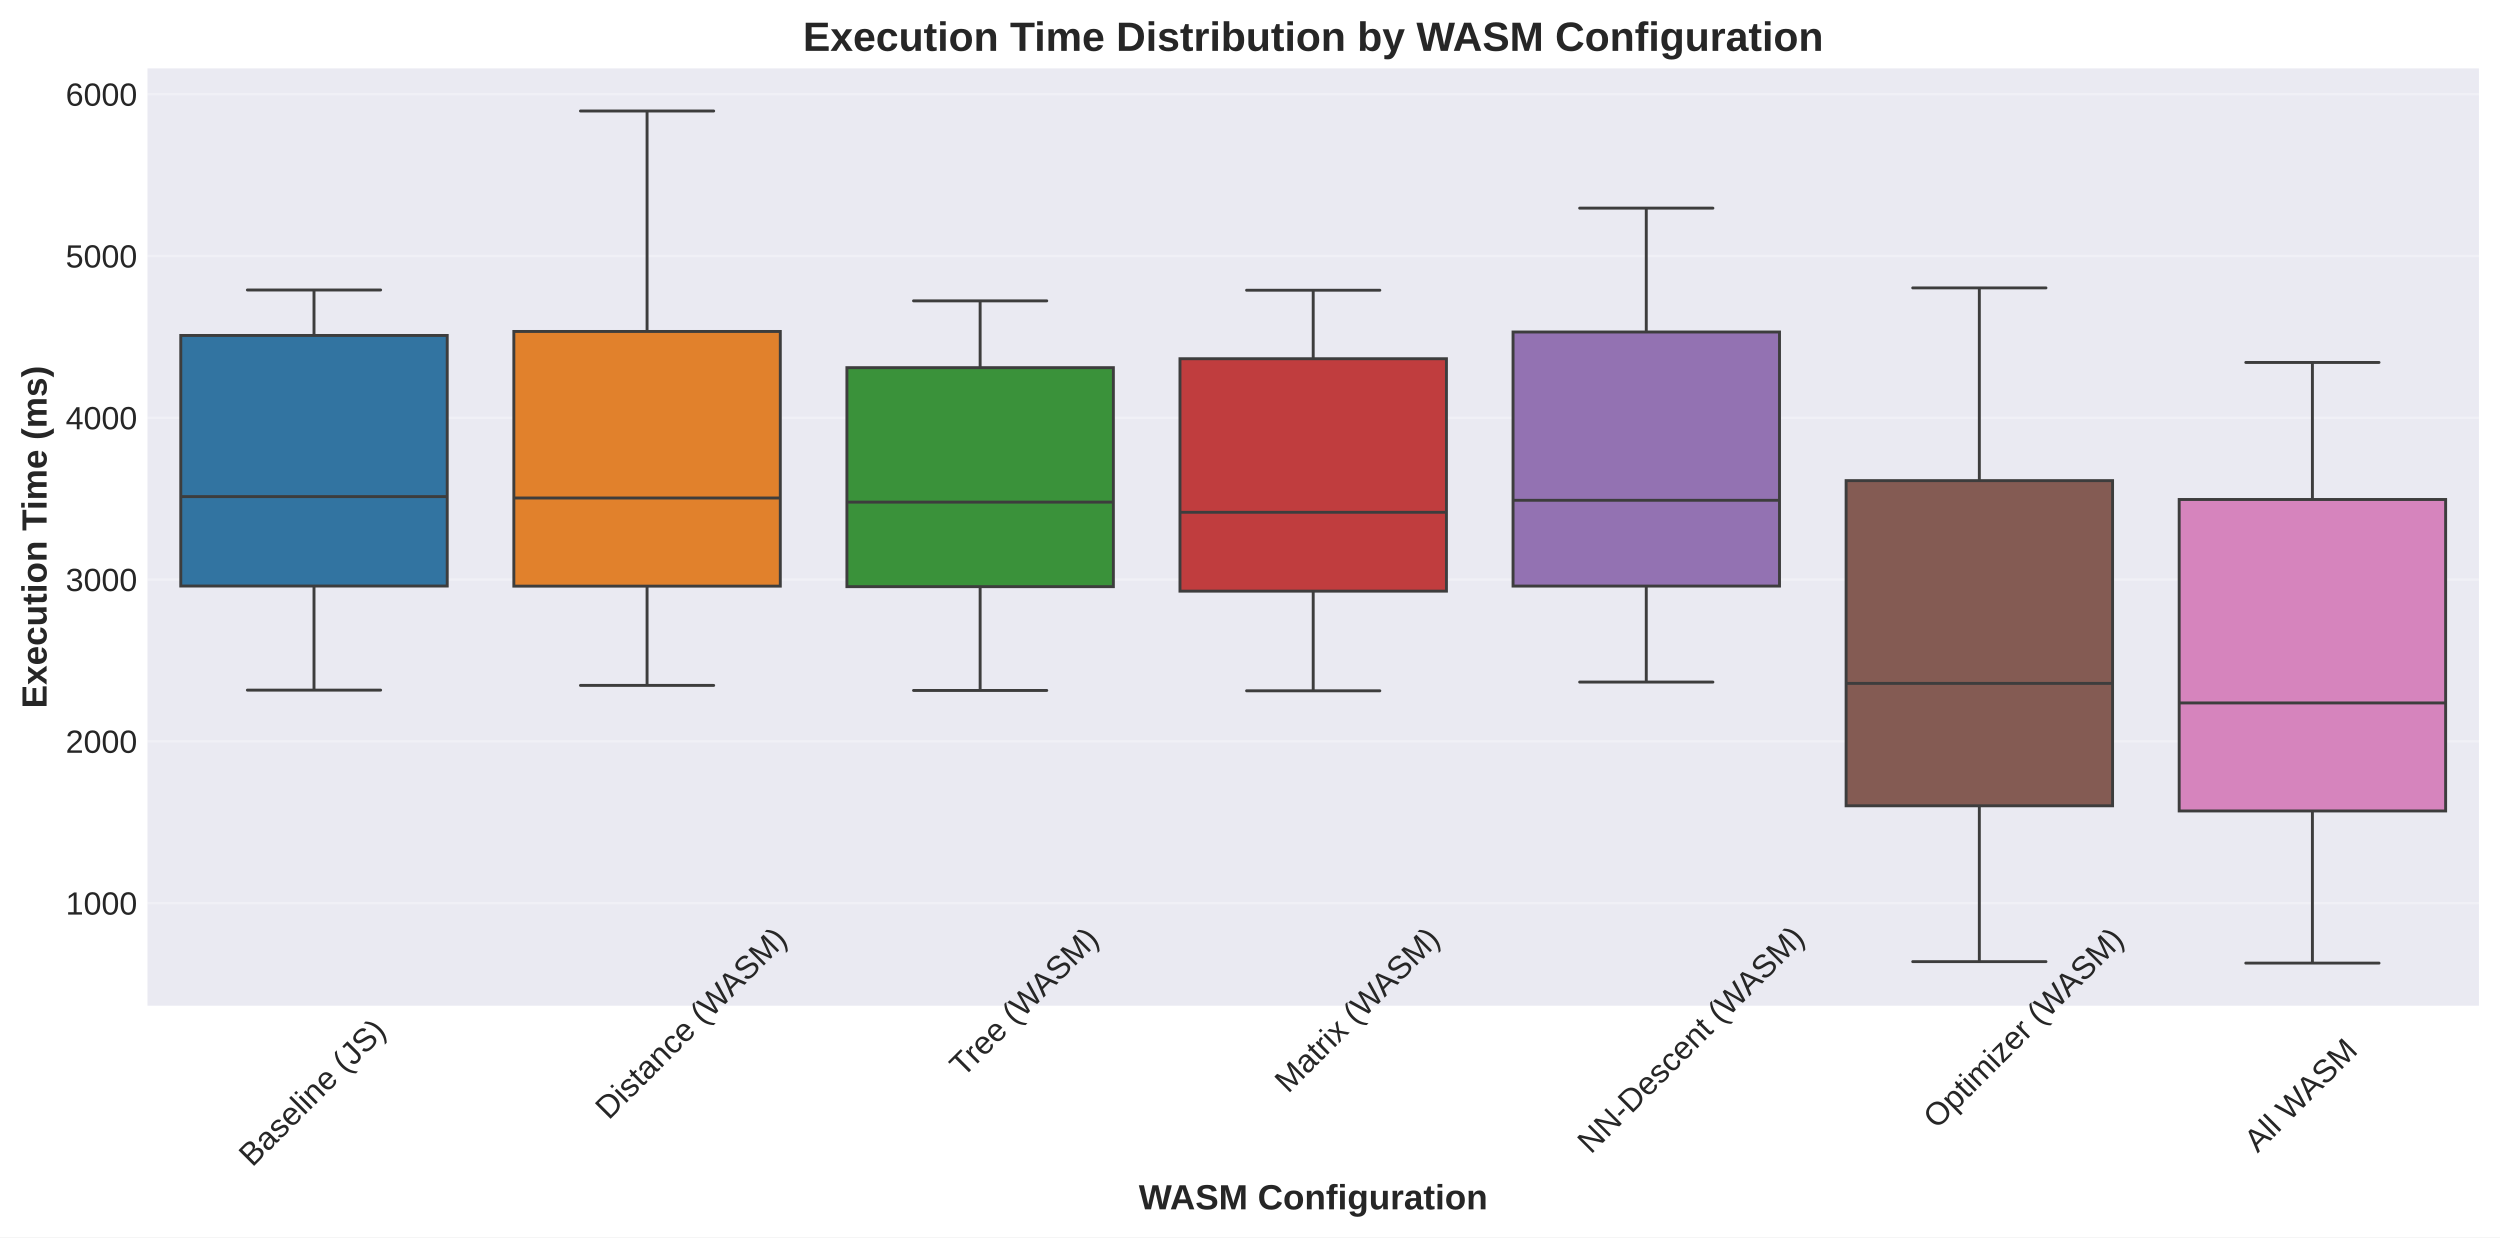
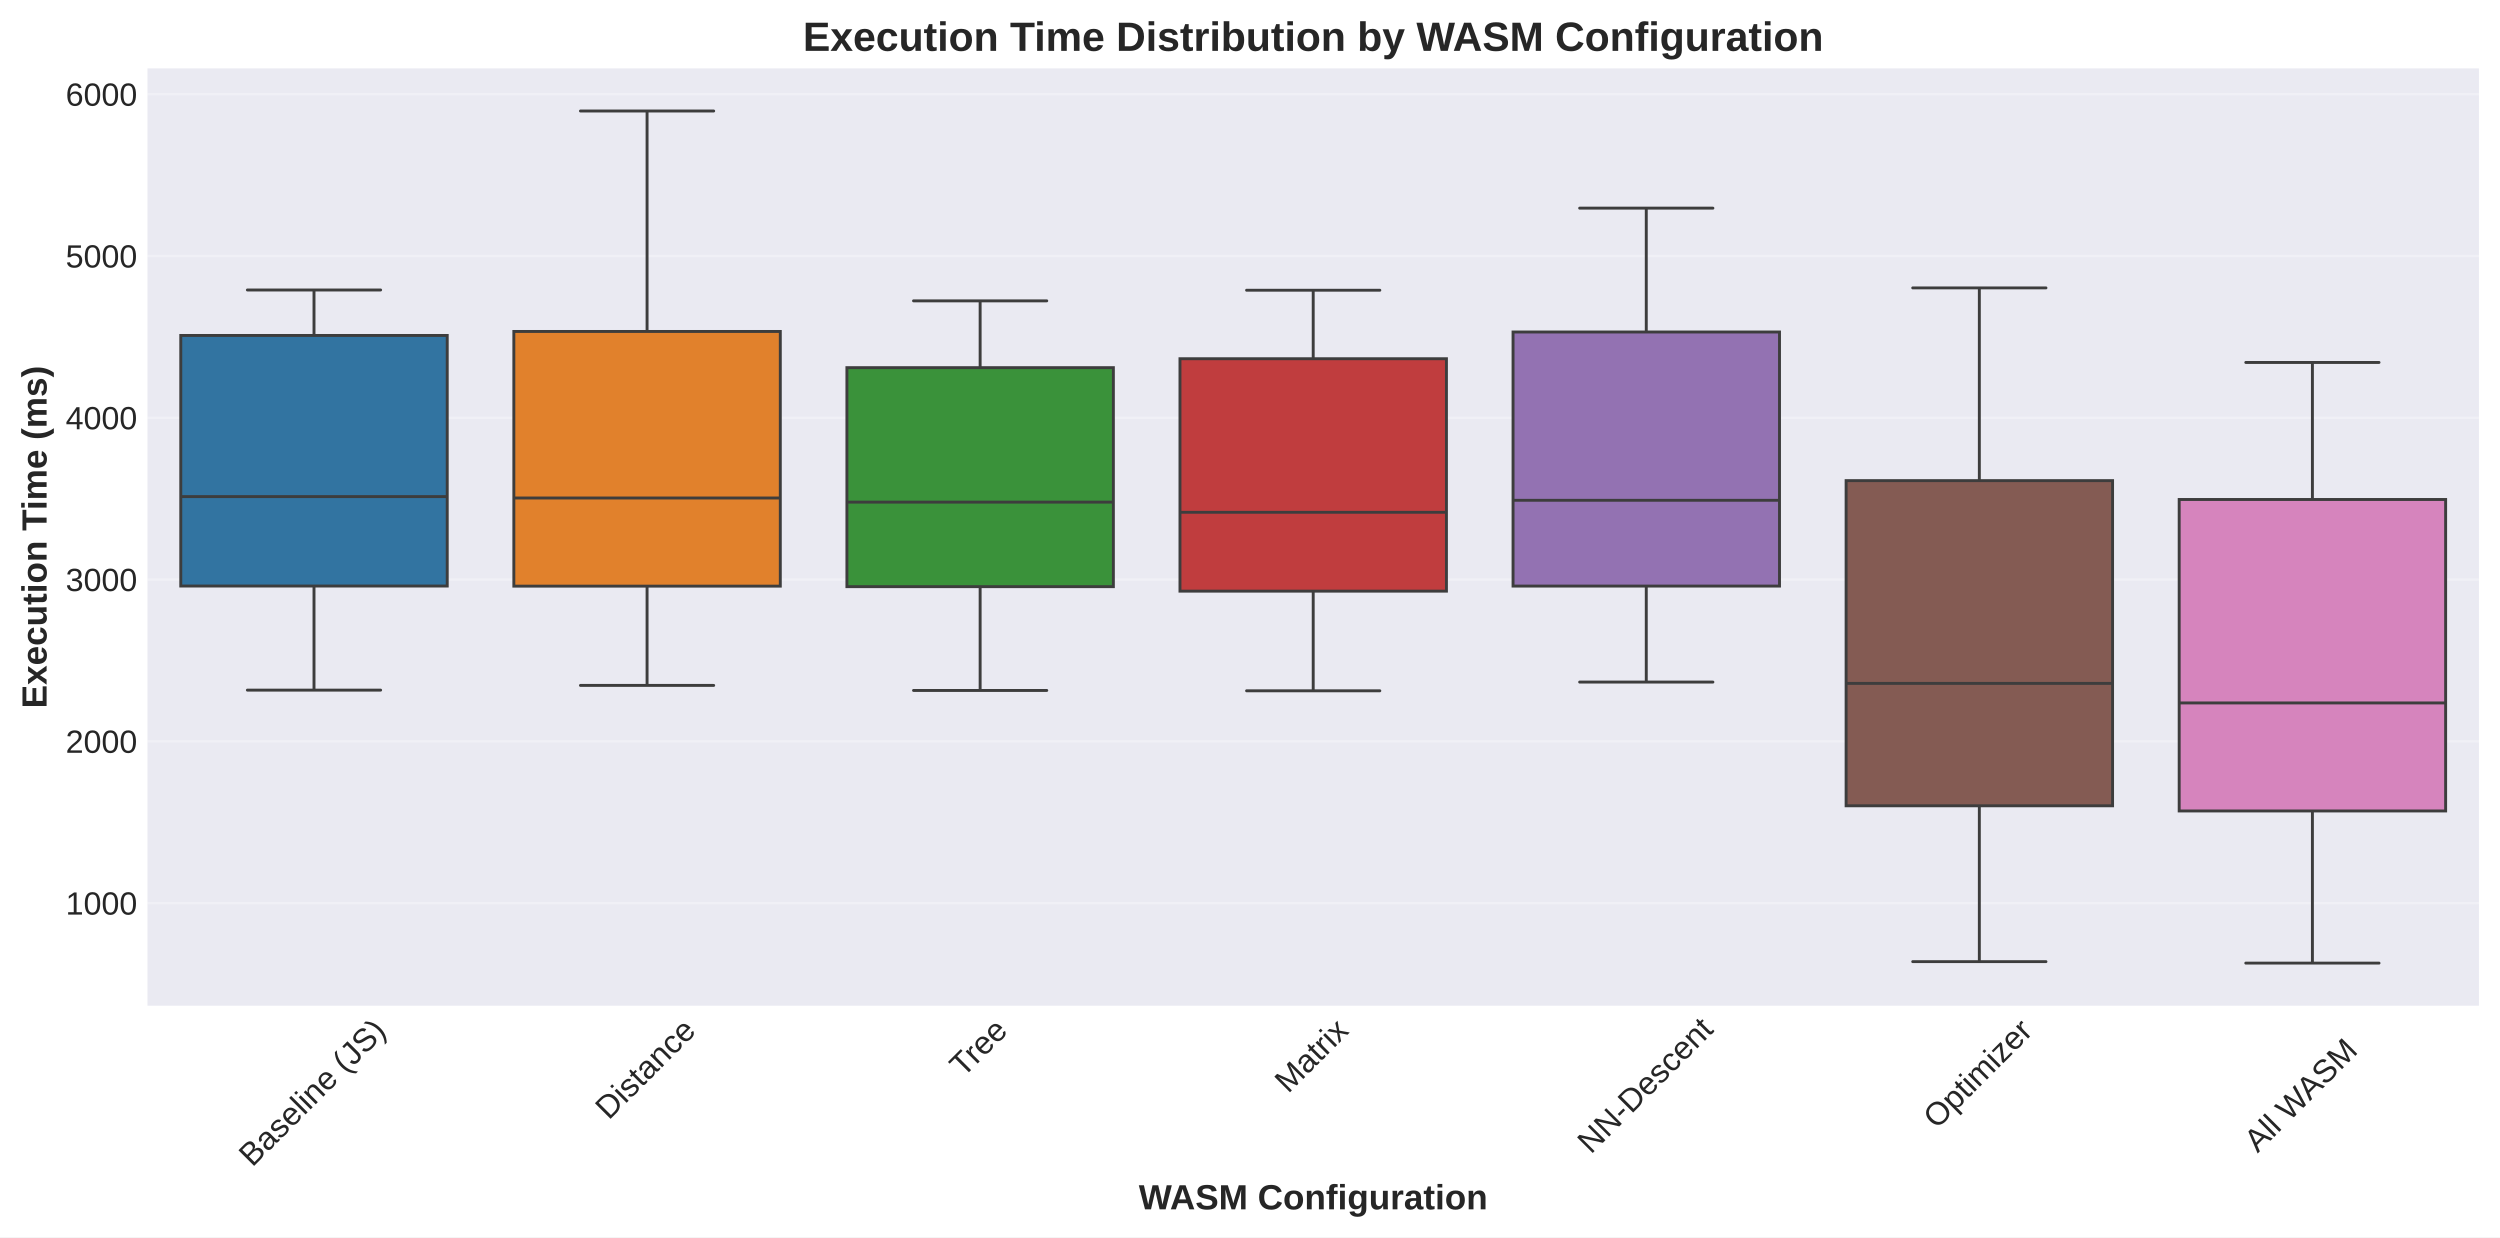
<svg xmlns="http://www.w3.org/2000/svg" width="854.921pt" height="423.132pt" viewBox="0 0 854.921 423.132" version="1.1">
  <defs>
    <style type="text/css">*{stroke-linejoin: round; stroke-linecap: butt}</style>
  </defs>
  <g id="figure_1">
    <g id="patch_1">
      <path d="M 0 423.132  L 854.921 423.132  L 854.921 -0  L 0 -0  z " style="fill: #ffffff" />
    </g>
    <g id="axes_1">
      <g id="patch_2">
        <path d="M 50.429 343.922  L 847.721 343.922  L 847.721 23.392  L 50.429 23.392  z " style="fill: #eaeaf2" />
      </g>
      <g id="matplotlib.axis_1">
        <g id="xtick_1">
          <g id="line2d_1" />
          <g id="text_1">
            <text style="font-size: 11px; font-family: 'Arial', 'Liberation Sans', 'DejaVu Sans', 'Bitstream Vera Sans', sans-serif; fill: #262626" transform="translate(86.26465 399.3372) rotate(-45)">Baseline (JS)</text>
          </g>
        </g>
        <g id="xtick_2">
          <g id="line2d_2" />
          <g id="text_2">
-             <text style="font-size: 11px; font-family: 'Arial', 'Liberation Sans', 'DejaVu Sans', 'Bitstream Vera Sans', sans-serif; fill: #262626" transform="translate(208.1579 383.2498) rotate(-45)">Distance (WASM)</text>
+             <text style="font-size: 11px; font-family: 'Arial', 'Liberation Sans', 'DejaVu Sans', 'Bitstream Vera Sans', sans-serif; fill: #262626" transform="translate(208.1579 383.2498) rotate(-45)">Distance</text>
          </g>
        </g>
        <g id="xtick_3">
          <g id="line2d_3" />
          <g id="text_3">
-             <text style="font-size: 11px; font-family: 'Arial', 'Liberation Sans', 'DejaVu Sans', 'Bitstream Vera Sans', sans-serif; fill: #262626" transform="translate(329.3372 368.6888) rotate(-45)">Tree (WASM)</text>
+             <text style="font-size: 11px; font-family: 'Arial', 'Liberation Sans', 'DejaVu Sans', 'Bitstream Vera Sans', sans-serif; fill: #262626" transform="translate(329.3372 368.6888) rotate(-45)">Tree</text>
          </g>
        </g>
        <g id="xtick_4">
          <g id="line2d_4" />
          <g id="text_4">
-             <text style="font-size: 11px; font-family: 'Arial', 'Liberation Sans', 'DejaVu Sans', 'Bitstream Vera Sans', sans-serif; fill: #262626" transform="translate(440.4996 374.1615) rotate(-45)">Matrix (WASM)</text>
+             <text style="font-size: 11px; font-family: 'Arial', 'Liberation Sans', 'DejaVu Sans', 'Bitstream Vera Sans', sans-serif; fill: #262626" transform="translate(440.4996 374.1615) rotate(-45)">Matrix</text>
          </g>
        </g>
        <g id="xtick_5">
          <g id="line2d_5" />
          <g id="text_5">
-             <text style="font-size: 11px; font-family: 'Arial', 'Liberation Sans', 'DejaVu Sans', 'Bitstream Vera Sans', sans-serif; fill: #262626" transform="translate(544.0205 394.917) rotate(-45)">NN-Descent (WASM)</text>
+             <text style="font-size: 11px; font-family: 'Arial', 'Liberation Sans', 'DejaVu Sans', 'Bitstream Vera Sans', sans-serif; fill: #262626" transform="translate(544.0205 394.917) rotate(-45)">NN-Descent</text>
          </g>
        </g>
        <g id="xtick_6">
          <g id="line2d_6" />
          <g id="text_6">
-             <text style="font-size: 11px; font-family: 'Arial', 'Liberation Sans', 'DejaVu Sans', 'Bitstream Vera Sans', sans-serif; fill: #262626" transform="translate(662.2951 386.3647) rotate(-45)">Optimizer (WASM)</text>
+             <text style="font-size: 11px; font-family: 'Arial', 'Liberation Sans', 'DejaVu Sans', 'Bitstream Vera Sans', sans-serif; fill: #262626" transform="translate(662.2951 386.3647) rotate(-45)">Optimizer</text>
          </g>
        </g>
        <g id="xtick_7">
          <g id="line2d_7" />
          <g id="text_7">
            <text style="font-size: 11px; font-family: 'Arial', 'Liberation Sans', 'DejaVu Sans', 'Bitstream Vera Sans', sans-serif; fill: #262626" transform="translate(772.0331 394.4868) rotate(-45)">All WASM</text>
          </g>
        </g>
        <g id="text_8">
          <text style="font-weight: 700; font-size: 12px; font-family: 'Arial', 'Liberation Sans', 'DejaVu Sans', 'Bitstream Vera Sans', sans-serif; text-anchor: middle; fill: #262626" x="449.075" y="413.564" transform="rotate(-0 449.075 413.5637)">WASM Configuration</text>
        </g>
      </g>
      <g id="matplotlib.axis_2">
        <g id="ytick_1">
          <g id="line2d_8">
            <path d="M 50.429 308.828  L 847.721 308.828  " clip-path="url(#pd1029b9f2d)" style="fill: none; stroke: #ffffff; stroke-opacity: 0.3; stroke-width: 0.8; stroke-linecap: round" />
          </g>
          <g id="line2d_9" />
          <g id="text_9">
            <text style="font-size: 11px; font-family: 'Arial', 'Liberation Sans', 'DejaVu Sans', 'Bitstream Vera Sans', sans-serif; text-anchor: end; fill: #262626" x="46.929" y="312.765" transform="rotate(-0 46.92938 312.7648)">1000</text>
          </g>
        </g>
        <g id="ytick_2">
          <g id="line2d_10">
            <path d="M 50.429 253.507  L 847.721 253.507  " clip-path="url(#pd1029b9f2d)" style="fill: none; stroke: #ffffff; stroke-opacity: 0.3; stroke-width: 0.8; stroke-linecap: round" />
          </g>
          <g id="line2d_11" />
          <g id="text_10">
            <text style="font-size: 11px; font-family: 'Arial', 'Liberation Sans', 'DejaVu Sans', 'Bitstream Vera Sans', sans-serif; text-anchor: end; fill: #262626" x="46.929" y="257.444" transform="rotate(-0 46.92938 257.4441)">2000</text>
          </g>
        </g>
        <g id="ytick_3">
          <g id="line2d_12">
            <path d="M 50.429 198.187  L 847.721 198.187  " clip-path="url(#pd1029b9f2d)" style="fill: none; stroke: #ffffff; stroke-opacity: 0.3; stroke-width: 0.8; stroke-linecap: round" />
          </g>
          <g id="line2d_13" />
          <g id="text_11">
            <text style="font-size: 11px; font-family: 'Arial', 'Liberation Sans', 'DejaVu Sans', 'Bitstream Vera Sans', sans-serif; text-anchor: end; fill: #262626" x="46.929" y="202.123" transform="rotate(-0 46.92938 202.1234)">3000</text>
          </g>
        </g>
        <g id="ytick_4">
          <g id="line2d_14">
            <path d="M 50.429 142.866  L 847.721 142.866  " clip-path="url(#pd1029b9f2d)" style="fill: none; stroke: #ffffff; stroke-opacity: 0.3; stroke-width: 0.8; stroke-linecap: round" />
          </g>
          <g id="line2d_15" />
          <g id="text_12">
            <text style="font-size: 11px; font-family: 'Arial', 'Liberation Sans', 'DejaVu Sans', 'Bitstream Vera Sans', sans-serif; text-anchor: end; fill: #262626" x="46.929" y="146.803" transform="rotate(-0 46.92938 146.8026)">4000</text>
          </g>
        </g>
        <g id="ytick_5">
          <g id="line2d_16">
            <path d="M 50.429 87.545  L 847.721 87.545  " clip-path="url(#pd1029b9f2d)" style="fill: none; stroke: #ffffff; stroke-opacity: 0.3; stroke-width: 0.8; stroke-linecap: round" />
          </g>
          <g id="line2d_17" />
          <g id="text_13">
            <text style="font-size: 11px; font-family: 'Arial', 'Liberation Sans', 'DejaVu Sans', 'Bitstream Vera Sans', sans-serif; text-anchor: end; fill: #262626" x="46.929" y="91.482" transform="rotate(-0 46.92938 91.48188)">5000</text>
          </g>
        </g>
        <g id="ytick_6">
          <g id="line2d_18">
            <path d="M 50.429 32.224  L 847.721 32.224  " clip-path="url(#pd1029b9f2d)" style="fill: none; stroke: #ffffff; stroke-opacity: 0.3; stroke-width: 0.8; stroke-linecap: round" />
          </g>
          <g id="line2d_19" />
          <g id="text_14">
            <text style="font-size: 11px; font-family: 'Arial', 'Liberation Sans', 'DejaVu Sans', 'Bitstream Vera Sans', sans-serif; text-anchor: end; fill: #262626" x="46.929" y="36.161" transform="rotate(-0 46.92938 36.16114)">6000</text>
          </g>
        </g>
        <g id="text_15">
          <text style="font-weight: 700; font-size: 12px; font-family: 'Arial', 'Liberation Sans', 'DejaVu Sans', 'Bitstream Vera Sans', sans-serif; text-anchor: middle; fill: #262626" x="15.936" y="183.657" transform="rotate(-90 15.93562 183.6566)">Execution Time (ms)</text>
        </g>
      </g>
      <g id="patch_3">
        <path d="M 61.819 200.404  L 152.938 200.404  L 152.938 114.716  L 61.819 114.716  L 61.819 200.404  z " clip-path="url(#pd1029b9f2d)" style="fill: #3274a1; stroke: #3d3d3d; stroke-linejoin: miter" />
      </g>
      <g id="line2d_20">
        <path d="M 107.379 200.404  L 107.379 235.998  " clip-path="url(#pd1029b9f2d)" style="fill: none; stroke: #3d3d3d" />
      </g>
      <g id="line2d_21">
        <path d="M 107.379 114.716  L 107.379 99.162  " clip-path="url(#pd1029b9f2d)" style="fill: none; stroke: #3d3d3d" />
      </g>
      <g id="line2d_22">
        <path d="M 84.599 235.998  L 130.159 235.998  " clip-path="url(#pd1029b9f2d)" style="fill: none; stroke: #3d3d3d; stroke-linecap: round" />
      </g>
      <g id="line2d_23">
        <path d="M 84.599 99.162  L 130.159 99.162  " clip-path="url(#pd1029b9f2d)" style="fill: none; stroke: #3d3d3d; stroke-linecap: round" />
      </g>
      <g id="patch_4">
        <path d="M 175.718 200.441  L 266.837 200.441  L 266.837 113.348  L 175.718 113.348  L 175.718 200.441  z " clip-path="url(#pd1029b9f2d)" style="fill: #e1812c; stroke: #3d3d3d; stroke-linejoin: miter" />
      </g>
      <g id="line2d_24">
        <path d="M 221.278 200.441  L 221.278 234.388  " clip-path="url(#pd1029b9f2d)" style="fill: none; stroke: #3d3d3d" />
      </g>
      <g id="line2d_25">
        <path d="M 221.278 113.348  L 221.278 37.961  " clip-path="url(#pd1029b9f2d)" style="fill: none; stroke: #3d3d3d" />
      </g>
      <g id="line2d_26">
        <path d="M 198.498 234.388  L 244.057 234.388  " clip-path="url(#pd1029b9f2d)" style="fill: none; stroke: #3d3d3d; stroke-linecap: round" />
      </g>
      <g id="line2d_27">
        <path d="M 198.498 37.961  L 244.057 37.961  " clip-path="url(#pd1029b9f2d)" style="fill: none; stroke: #3d3d3d; stroke-linecap: round" />
      </g>
      <g id="patch_5">
        <path d="M 289.617 200.618  L 380.736 200.618  L 380.736 125.725  L 289.617 125.725  L 289.617 200.618  z " clip-path="url(#pd1029b9f2d)" style="fill: #3a923a; stroke: #3d3d3d; stroke-linejoin: miter" />
      </g>
      <g id="line2d_28">
        <path d="M 335.176 200.618  L 335.176 236.109  " clip-path="url(#pd1029b9f2d)" style="fill: none; stroke: #3d3d3d" />
      </g>
      <g id="line2d_29">
        <path d="M 335.176 125.725  L 335.176 102.88  " clip-path="url(#pd1029b9f2d)" style="fill: none; stroke: #3d3d3d" />
      </g>
      <g id="line2d_30">
        <path d="M 312.397 236.109  L 357.956 236.109  " clip-path="url(#pd1029b9f2d)" style="fill: none; stroke: #3d3d3d; stroke-linecap: round" />
      </g>
      <g id="line2d_31">
        <path d="M 312.397 102.88  L 357.956 102.88  " clip-path="url(#pd1029b9f2d)" style="fill: none; stroke: #3d3d3d; stroke-linecap: round" />
      </g>
      <g id="patch_6">
        <path d="M 403.515 202.153  L 494.635 202.153  L 494.635 122.675  L 403.515 122.675  L 403.515 202.153  z " clip-path="url(#pd1029b9f2d)" style="fill: #c03d3e; stroke: #3d3d3d; stroke-linejoin: miter" />
      </g>
      <g id="line2d_32">
        <path d="M 449.075 202.153  L 449.075 236.231  " clip-path="url(#pd1029b9f2d)" style="fill: none; stroke: #3d3d3d" />
      </g>
      <g id="line2d_33">
        <path d="M 449.075 122.675  L 449.075 99.251  " clip-path="url(#pd1029b9f2d)" style="fill: none; stroke: #3d3d3d" />
      </g>
      <g id="line2d_34">
        <path d="M 426.295 236.231  L 471.855 236.231  " clip-path="url(#pd1029b9f2d)" style="fill: none; stroke: #3d3d3d; stroke-linecap: round" />
      </g>
      <g id="line2d_35">
        <path d="M 426.295 99.251  L 471.855 99.251  " clip-path="url(#pd1029b9f2d)" style="fill: none; stroke: #3d3d3d; stroke-linecap: round" />
      </g>
      <g id="patch_7">
        <path d="M 517.414 200.42  L 608.533 200.42  L 608.533 113.533  L 517.414 113.533  L 517.414 200.42  z " clip-path="url(#pd1029b9f2d)" style="fill: #9372b2; stroke: #3d3d3d; stroke-linejoin: miter" />
      </g>
      <g id="line2d_36">
        <path d="M 562.974 200.42  L 562.974 233.249  " clip-path="url(#pd1029b9f2d)" style="fill: none; stroke: #3d3d3d" />
      </g>
      <g id="line2d_37">
        <path d="M 562.974 113.533  L 562.974 71.181  " clip-path="url(#pd1029b9f2d)" style="fill: none; stroke: #3d3d3d" />
      </g>
      <g id="line2d_38">
        <path d="M 540.194 233.249  L 585.754 233.249  " clip-path="url(#pd1029b9f2d)" style="fill: none; stroke: #3d3d3d; stroke-linecap: round" />
      </g>
      <g id="line2d_39">
        <path d="M 540.194 71.181  L 585.754 71.181  " clip-path="url(#pd1029b9f2d)" style="fill: none; stroke: #3d3d3d; stroke-linecap: round" />
      </g>
      <g id="patch_8">
        <path d="M 631.313 275.554  L 722.432 275.554  L 722.432 164.358  L 631.313 164.358  L 631.313 275.554  z " clip-path="url(#pd1029b9f2d)" style="fill: #845b53; stroke: #3d3d3d; stroke-linejoin: miter" />
      </g>
      <g id="line2d_40">
        <path d="M 676.872 275.554  L 676.872 328.849  " clip-path="url(#pd1029b9f2d)" style="fill: none; stroke: #3d3d3d" />
      </g>
      <g id="line2d_41">
        <path d="M 676.872 164.358  L 676.872 98.454  " clip-path="url(#pd1029b9f2d)" style="fill: none; stroke: #3d3d3d" />
      </g>
      <g id="line2d_42">
        <path d="M 654.093 328.849  L 699.652 328.849  " clip-path="url(#pd1029b9f2d)" style="fill: none; stroke: #3d3d3d; stroke-linecap: round" />
      </g>
      <g id="line2d_43">
        <path d="M 654.093 98.454  L 699.652 98.454  " clip-path="url(#pd1029b9f2d)" style="fill: none; stroke: #3d3d3d; stroke-linecap: round" />
      </g>
      <g id="patch_9">
        <path d="M 745.212 277.323  L 836.331 277.323  L 836.331 170.81  L 745.212 170.81  L 745.212 277.323  z " clip-path="url(#pd1029b9f2d)" style="fill: #d684bd; stroke: #3d3d3d; stroke-linejoin: miter" />
      </g>
      <g id="line2d_44">
        <path d="M 790.771 277.323  L 790.771 329.352  " clip-path="url(#pd1029b9f2d)" style="fill: none; stroke: #3d3d3d" />
      </g>
      <g id="line2d_45">
        <path d="M 790.771 170.81  L 790.771 123.946  " clip-path="url(#pd1029b9f2d)" style="fill: none; stroke: #3d3d3d" />
      </g>
      <g id="line2d_46">
        <path d="M 767.991 329.352  L 813.551 329.352  " clip-path="url(#pd1029b9f2d)" style="fill: none; stroke: #3d3d3d; stroke-linecap: round" />
      </g>
      <g id="line2d_47">
        <path d="M 767.991 123.946  L 813.551 123.946  " clip-path="url(#pd1029b9f2d)" style="fill: none; stroke: #3d3d3d; stroke-linecap: round" />
      </g>
      <g id="line2d_48">
        <path d="M 61.819 169.815  L 152.938 169.815  " clip-path="url(#pd1029b9f2d)" style="fill: none; stroke: #3d3d3d" />
      </g>
      <g id="line2d_49">
        <path d="M 175.718 170.297  L 266.837 170.297  " clip-path="url(#pd1029b9f2d)" style="fill: none; stroke: #3d3d3d" />
      </g>
      <g id="line2d_50">
        <path d="M 289.617 171.71  L 380.736 171.71  " clip-path="url(#pd1029b9f2d)" style="fill: none; stroke: #3d3d3d" />
      </g>
      <g id="line2d_51">
        <path d="M 403.515 175.192  L 494.635 175.192  " clip-path="url(#pd1029b9f2d)" style="fill: none; stroke: #3d3d3d" />
      </g>
      <g id="line2d_52">
        <path d="M 517.414 171.088  L 608.533 171.088  " clip-path="url(#pd1029b9f2d)" style="fill: none; stroke: #3d3d3d" />
      </g>
      <g id="line2d_53">
        <path d="M 631.313 233.705  L 722.432 233.705  " clip-path="url(#pd1029b9f2d)" style="fill: none; stroke: #3d3d3d" />
      </g>
      <g id="line2d_54">
        <path d="M 745.212 240.385  L 836.331 240.385  " clip-path="url(#pd1029b9f2d)" style="fill: none; stroke: #3d3d3d" />
      </g>
      <g id="patch_10">
        <path d="M 50.429 343.922  L 50.429 23.392  " style="fill: none" />
      </g>
      <g id="patch_11">
        <path d="M 847.721 343.922  L 847.721 23.392  " style="fill: none" />
      </g>
      <g id="patch_12">
        <path d="M 50.429 343.922  L 847.721 343.922  " style="fill: none" />
      </g>
      <g id="patch_13">
        <path d="M 50.429 23.392  L 847.721 23.392  " style="fill: none" />
      </g>
      <g id="text_16">
        <text style="font-weight: 700; font-size: 14px; font-family: 'Arial', 'Liberation Sans', 'DejaVu Sans', 'Bitstream Vera Sans', sans-serif; text-anchor: middle; fill: #262626" x="449.075" y="17.392" transform="rotate(-0 449.075 17.39156)">Execution Time Distribution by WASM Configuration</text>
      </g>
    </g>
  </g>
  <defs>
    <clipPath id="pd1029b9f2d">
      <rect x="50.429" y="23.392" width="797.291" height="320.53" />
    </clipPath>
  </defs>
</svg>
